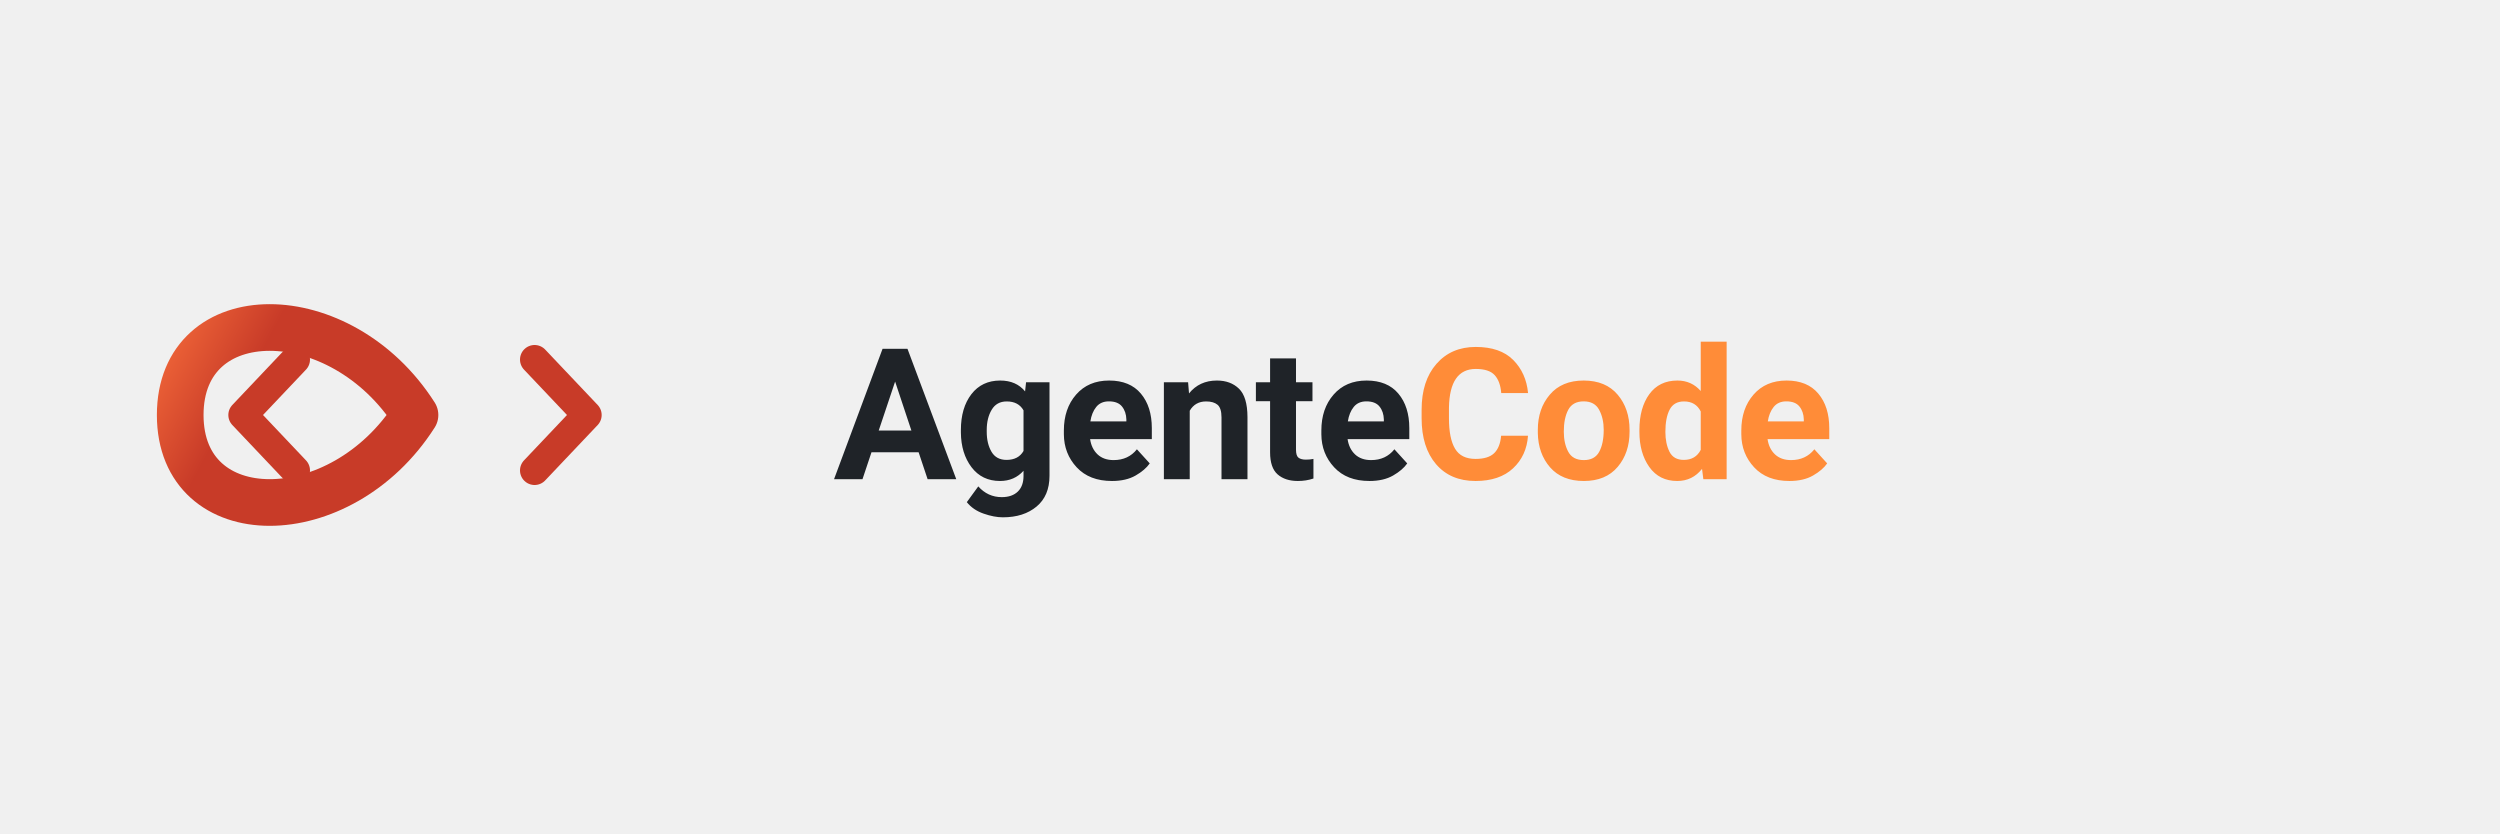
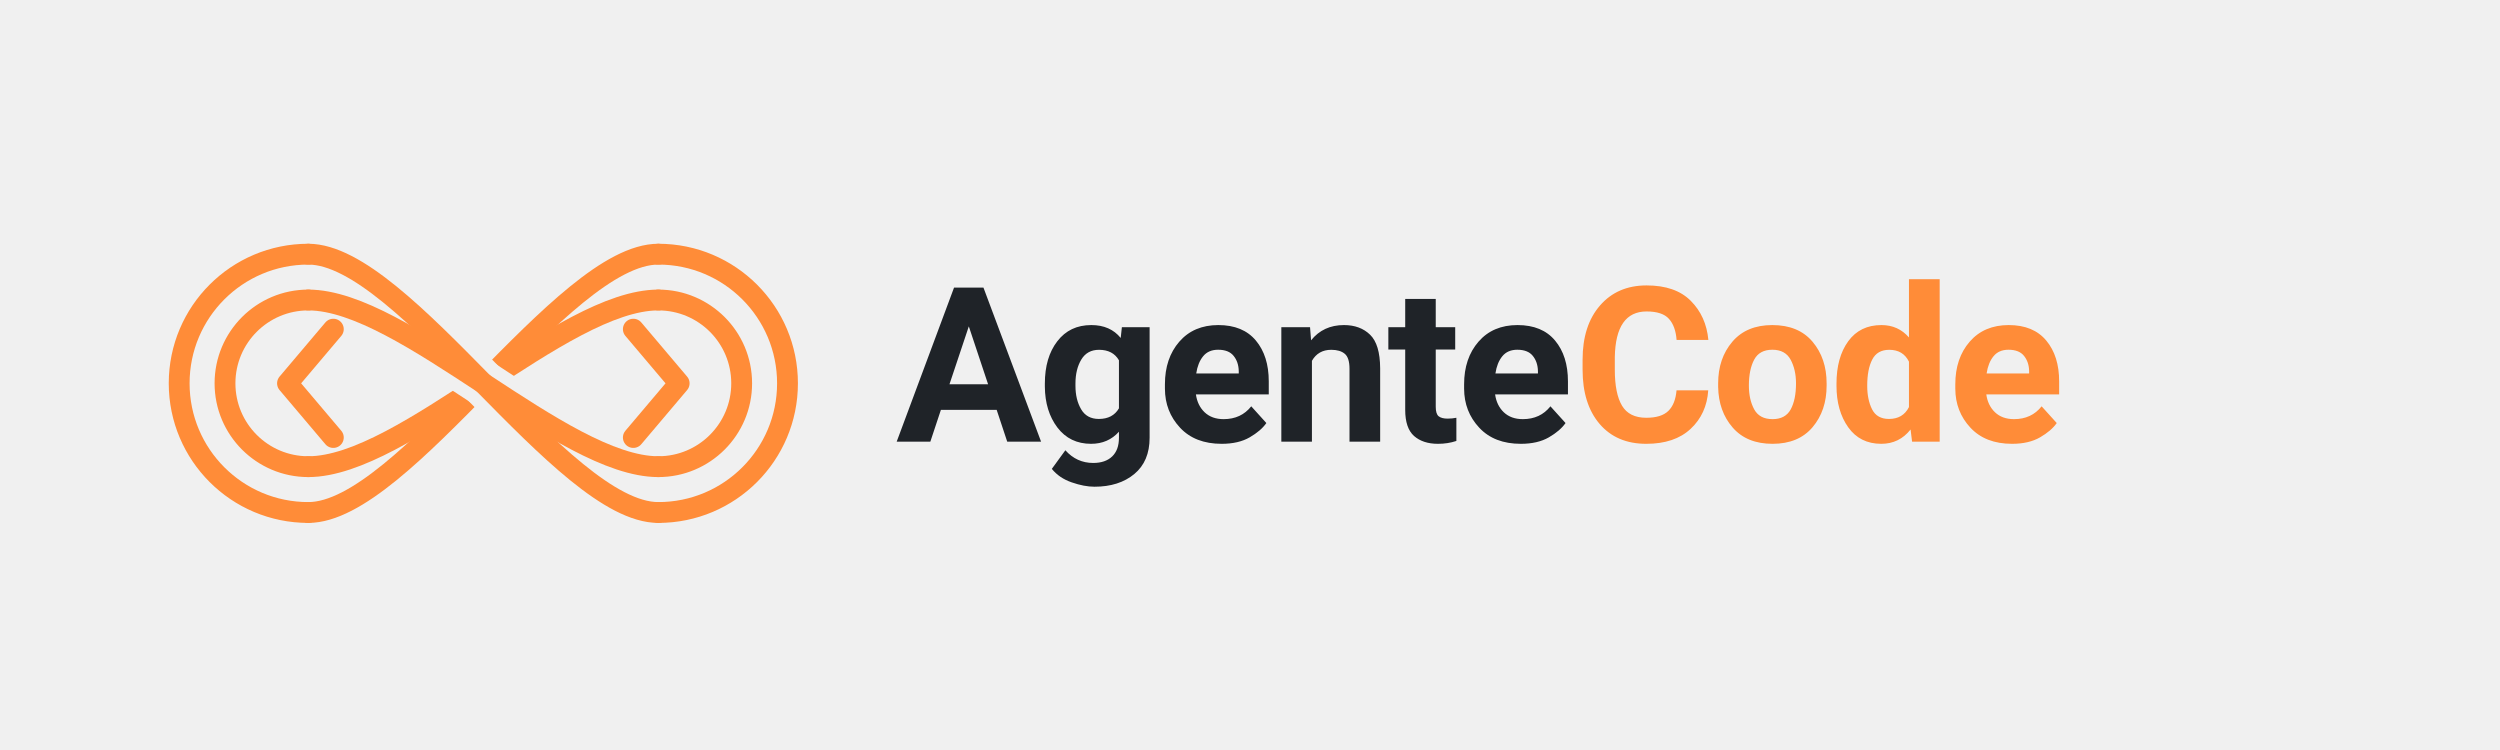
- <svg xmlns="http://www.w3.org/2000/svg" width="600" height="200" viewBox="0 0 600 200" fill="none">
+ <svg xmlns="http://www.w3.org/2000/svg" width="600" height="180" viewBox="0 0 600 180" fill="none">
  <defs>
    <style>
      .brand-title { fill: #1F2328; }
      @media (prefers-color-scheme: dark) {
        .brand-title { fill: #F0F6FC; }
      }
    </style>
-     <linearGradient id="agenteGradLogo" x1="40" y1="60" x2="190" y2="140" gradientUnits="userSpaceOnUse">
-       <stop offset="0%" stop-color="#FFB347" />
-       <stop offset="35%" stop-color="#FF8C38" />
-       <stop offset="70%" stop-color="#E85D35" />
-       <stop offset="100%" stop-color="#C83B28" />
-     </linearGradient>
+     <mask id="logoCrossoverGap">
+       <rect width="600" height="180" fill="white" />
+       <path d="M 74 61 C 97 61, 135 123, 158 123" stroke="black" stroke-width="11" stroke-linecap="round" fill="none" />
+       <path d="M 74 72 C 97 72, 135 112, 158 112" stroke="black" stroke-width="11" stroke-linecap="round" fill="none" />
+     </mask>
  </defs>
-   <g transform="translate(10, 10) scale(0.35)">
-     <path d="M 256 256 C 205 176, 95 176, 95 256 C 95 336, 205 336, 256 256 Z" stroke="url(#agenteGradLogo)" stroke-width="32" stroke-linecap="round" stroke-linejoin="round" />
-     <path d="M 174 218 L 138 256 L 174 294" stroke="url(#agenteGradLogo)" stroke-width="20" stroke-linecap="round" stroke-linejoin="round" />
-     <path d="M 338 218 L 374 256 L 338 294" stroke="url(#agenteGradLogo)" stroke-width="20" stroke-linecap="round" stroke-linejoin="round" />
+   <g mask="url(#logoCrossoverGap)" stroke="#FF8C38" stroke-width="5" stroke-linecap="round" stroke-linejoin="round" fill="none">
+     <path d="M 74 123 C 97 123, 135 61, 158 61" />
+     <path d="M 74 112 C 97 112, 135 72, 158 72" />
  </g>
-   <text class="brand-title" x="200" y="115" font-family="-apple-system, BlinkMacSystemFont, 'Segoe UI', Roboto, Helvetica, Arial, sans-serif" font-size="44" font-weight="700" letter-spacing="-0.5">Agente<tspan fill="#FF8C38">Code</tspan>
+   <g stroke="#FF8C38" stroke-width="5" stroke-linecap="round" stroke-linejoin="round" fill="none">
+     <path d="M 74 61 C 97 61, 135 123, 158 123" />
+     <path d="M 74 72 C 97 72, 135 112, 158 112" />
+   </g>
+   <g stroke="#FF8C38" stroke-width="5" stroke-linecap="round" stroke-linejoin="round" fill="none">
+     <path d="M 74 61 A 31 31 0 0 0 74 123" />
+     <path d="M 74 72 A 20 20 0 0 0 74 112" />
+   </g>
+   <g stroke="#FF8C38" stroke-width="5" stroke-linecap="round" stroke-linejoin="round" fill="none">
+     <path d="M 158 61 A 31 31 0 0 1 158 123" />
+     <path d="M 158 72 A 20 20 0 0 1 158 112" />
+   </g>
+   <g stroke="#FF8C38" stroke-width="5" stroke-linecap="round" stroke-linejoin="round" fill="none">
+     <path d="M 80 79 L 69 92 L 80 105" />
+     <path d="M 152 79 L 163 92 L 152 105" />
+   </g>
+   <text class="brand-title" x="215" y="106" font-family="-apple-system, BlinkMacSystemFont, 'Segoe UI', Roboto, Helvetica, Arial, sans-serif" font-size="52" font-weight="700" letter-spacing="-1">Agente<tspan fill="#FF8C38">Code</tspan>
  </text>
</svg>
